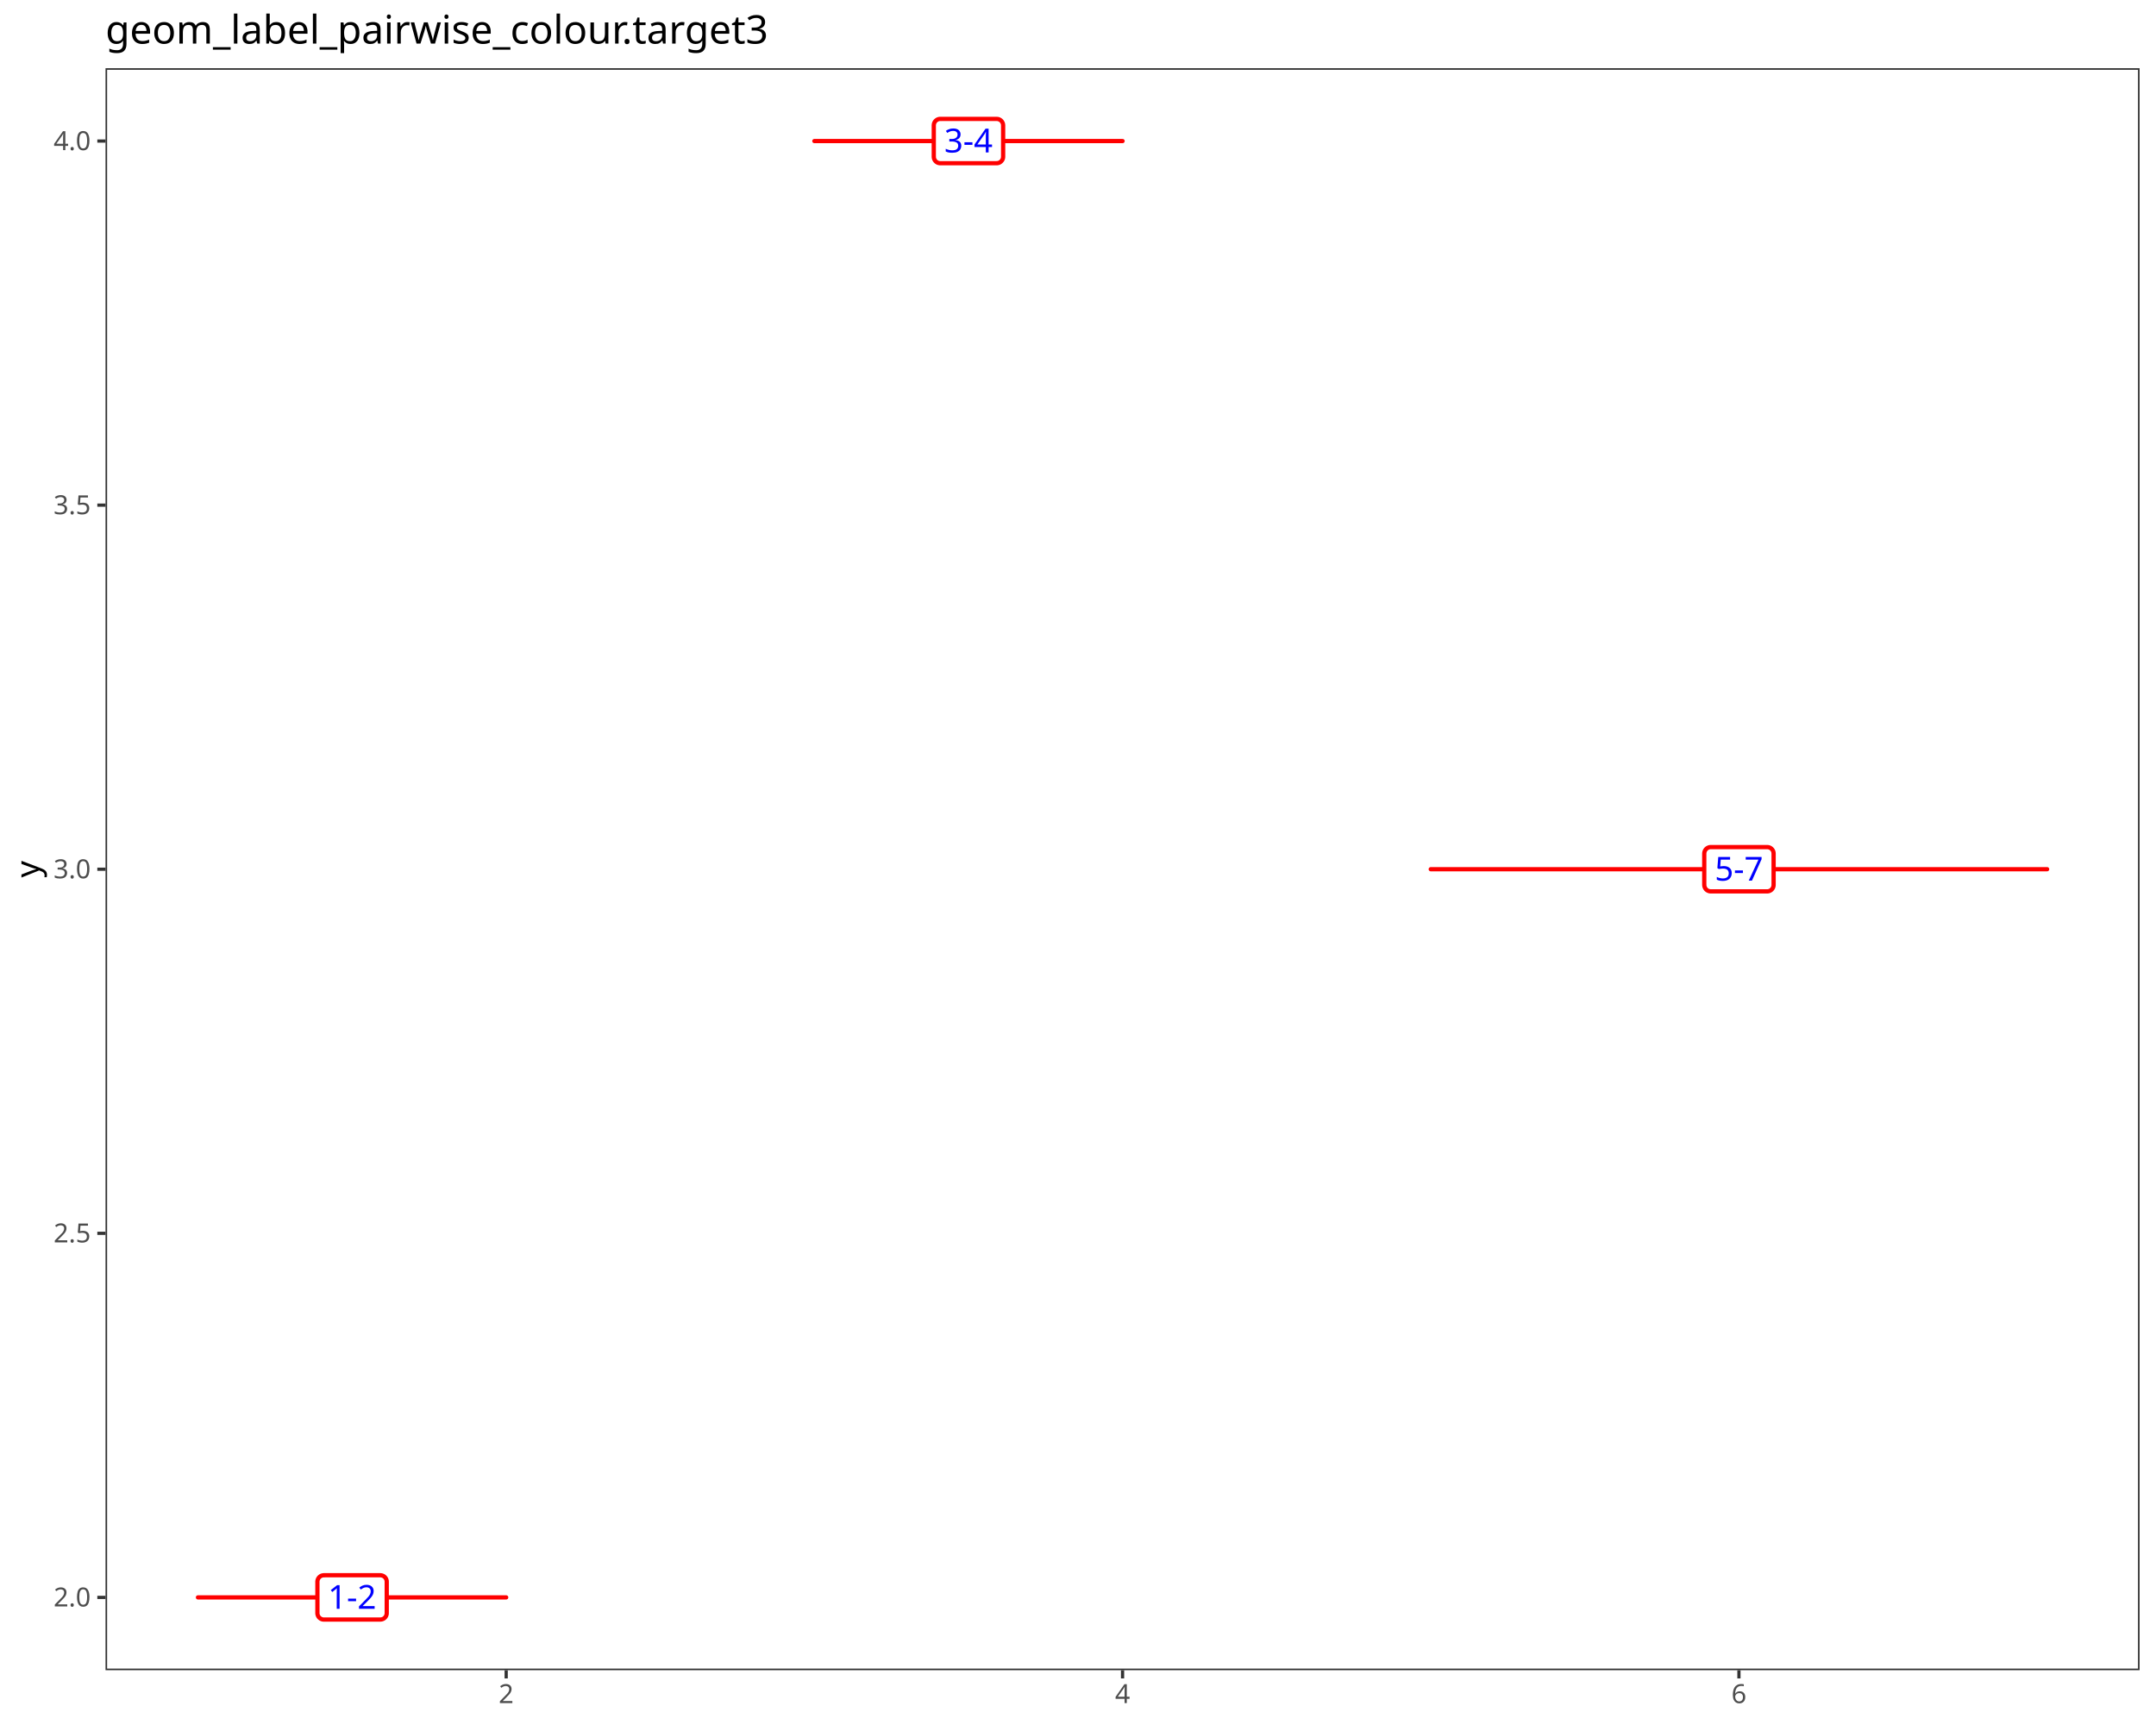
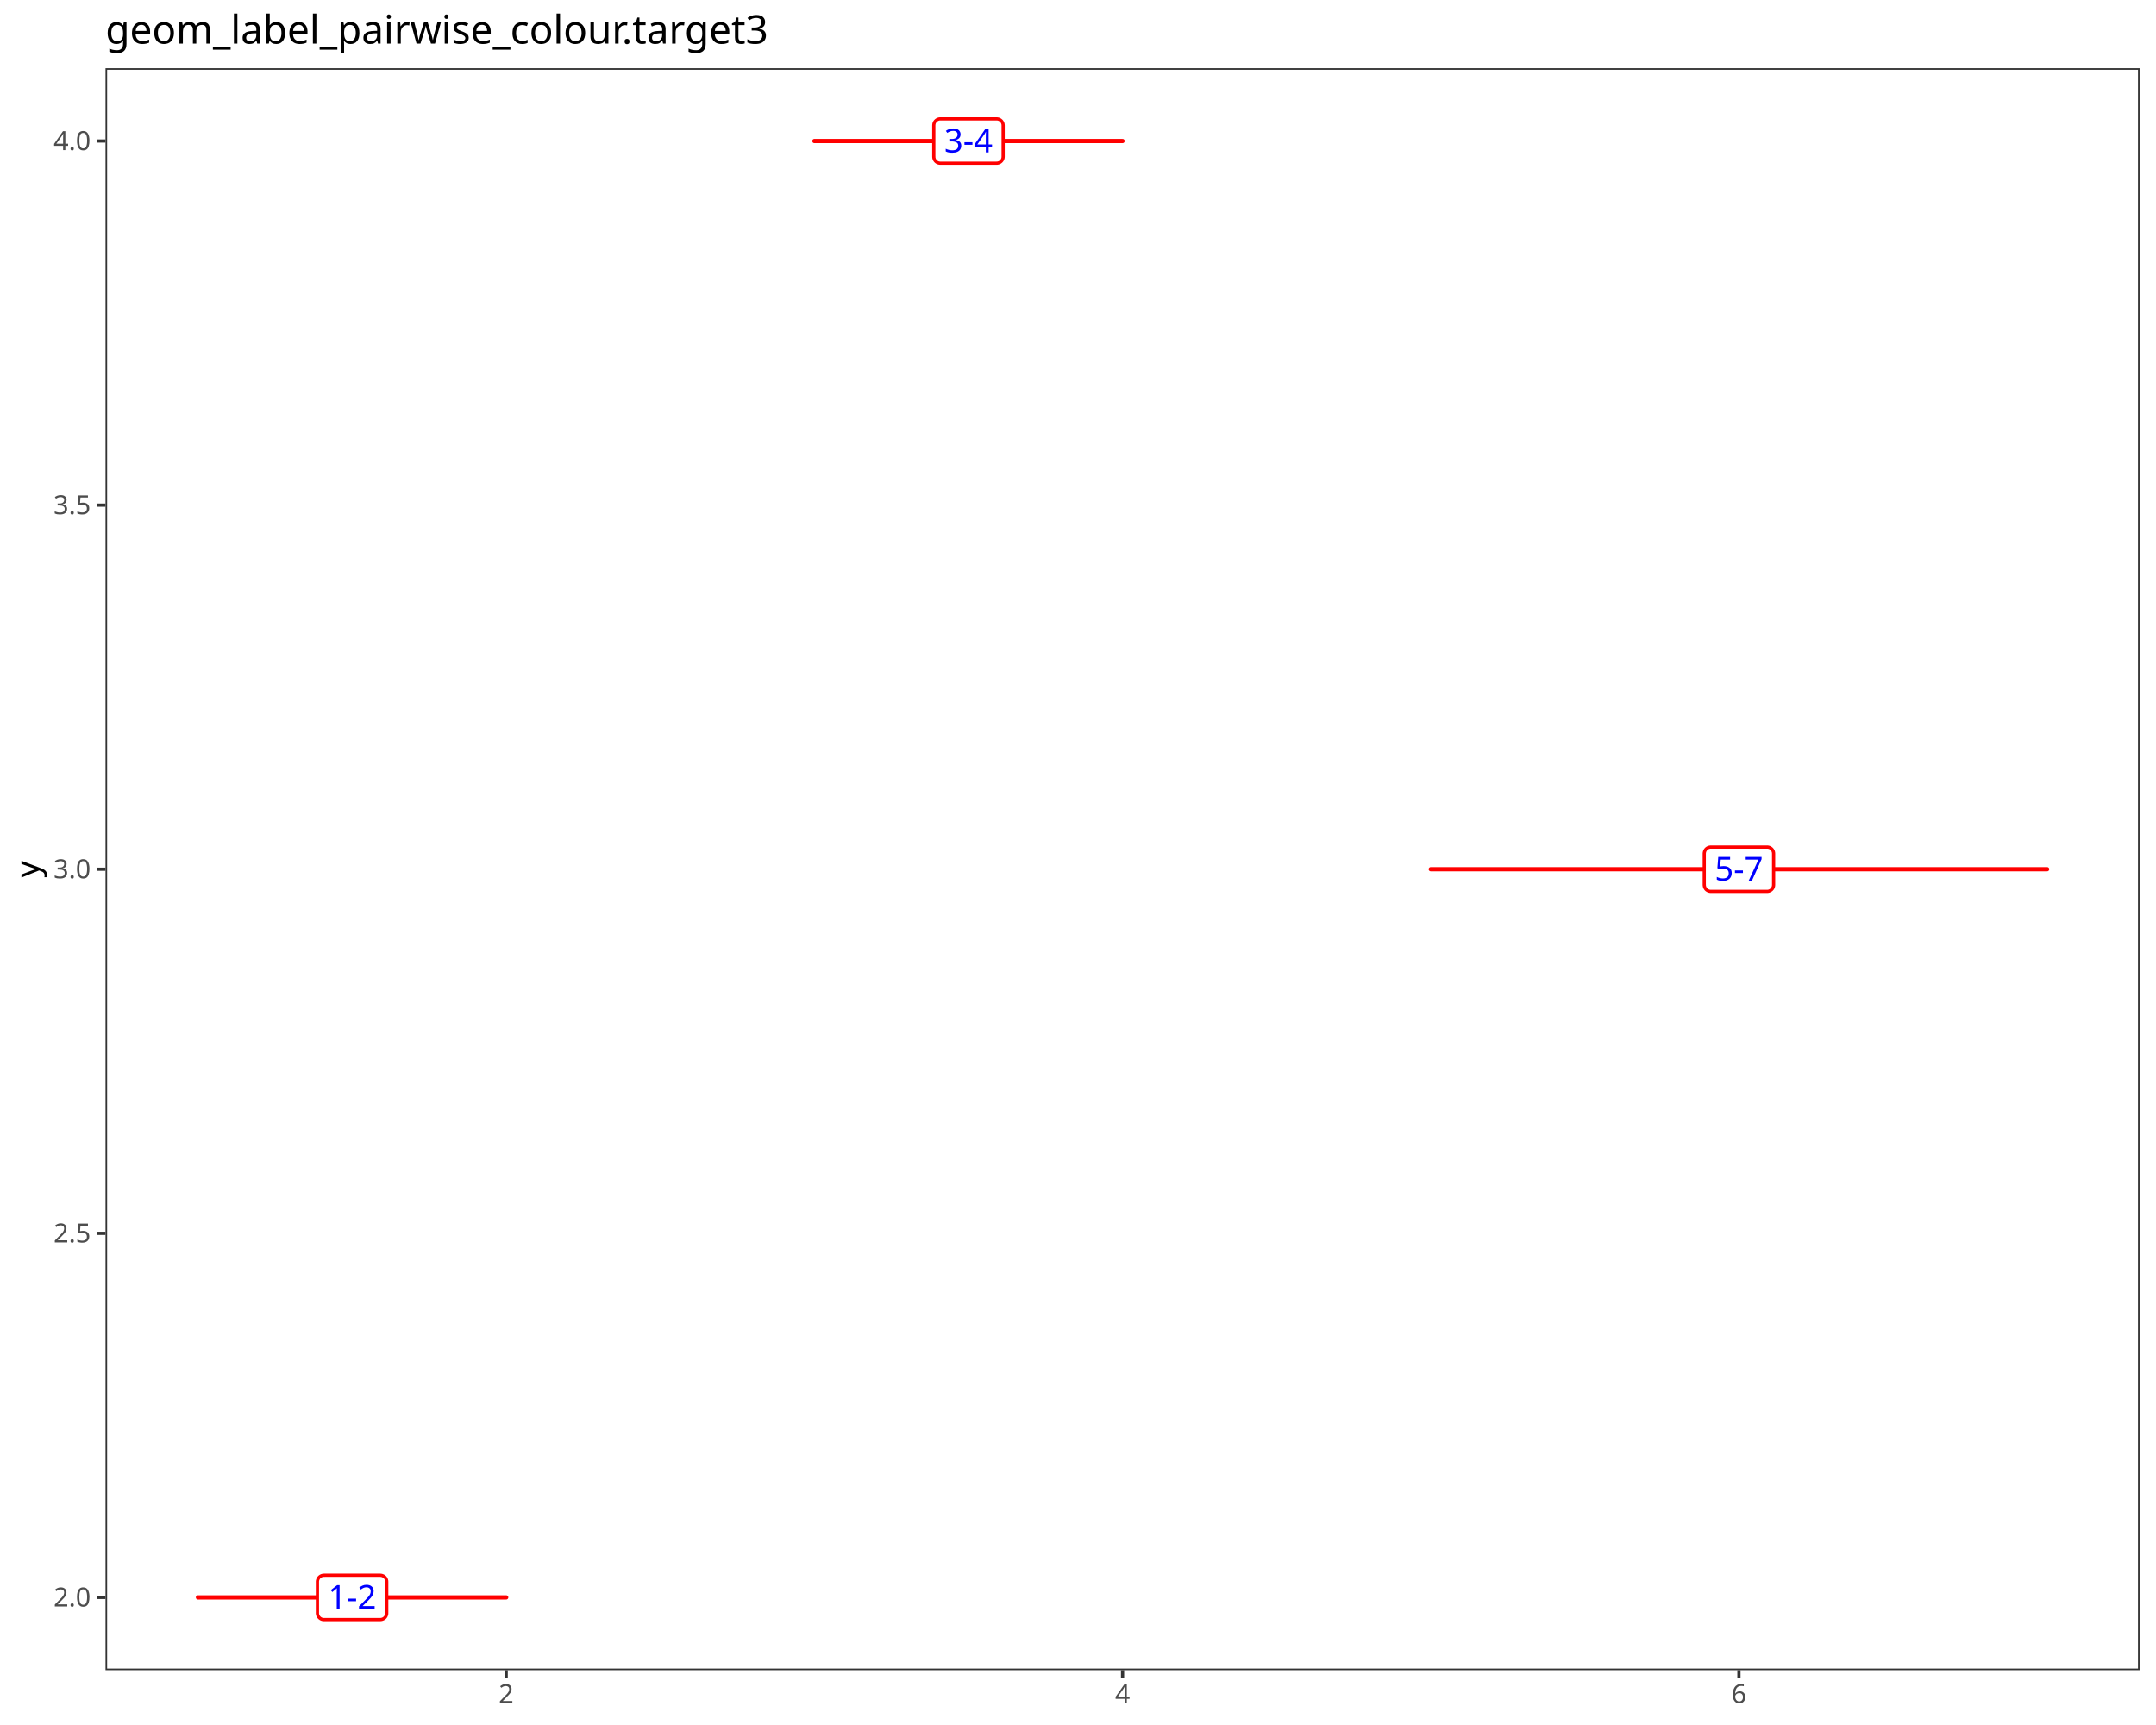
<svg xmlns="http://www.w3.org/2000/svg" class="svglite" data-engine-version="2.0" width="720.00pt" height="576.00pt" viewBox="0 0 720.00 576.00">
  <defs>
    <style type="text/css">
    .svglite line, .svglite polyline, .svglite polygon, .svglite path, .svglite rect, .svglite circle {
      fill: none;
      stroke: #000000;
      stroke-linecap: round;
      stroke-linejoin: round;
      stroke-miterlimit: 10.00;
    }
  </style>
  </defs>
  <rect width="100%" height="100%" style="stroke: none; fill: #FFFFFF;" />
  <defs>
    <clipPath id="cpMC4wMHw3MjAuMDB8MC4wMHw1NzYuMDA=">
      <rect x="0.00" y="0.00" width="720.00" height="576.00" />
    </clipPath>
  </defs>
  <g clip-path="url(#cpMC4wMHw3MjAuMDB8MC4wMHw1NzYuMDA=)">
    <rect x="0.00" y="0.00" width="720.00" height="576.00" style="stroke-width: 1.07; stroke: #FFFFFF; fill: #FFFFFF;" />
  </g>
  <defs>
    <clipPath id="cpMzUuMjR8NzE0LjUyfDIyLjc4fDU1Ny43MQ==">
      <rect x="35.24" y="22.78" width="679.28" height="534.92" />
    </clipPath>
  </defs>
  <g clip-path="url(#cpMzUuMjR8NzE0LjUyfDIyLjc4fDU1Ny43MQ==)">
    <rect x="35.24" y="22.78" width="679.28" height="534.92" style="stroke-width: 1.07; stroke: none; fill: #FFFFFF;" />
    <line x1="66.11" y1="533.39" x2="169.04" y2="533.39" style="stroke-width: 1.42; stroke: #FF0000;" />
-     <polygon points="108.16,540.79 126.99,540.79 126.91,540.79 127.25,540.77 127.59,540.70 127.92,540.58 128.22,540.41 128.49,540.19 128.72,539.93 128.91,539.63 129.04,539.31 129.13,538.98 129.15,538.63 129.15,538.63 129.15,528.15 129.15,528.15 129.13,527.81 129.04,527.47 128.91,527.15 128.72,526.85 128.49,526.59 128.22,526.37 127.92,526.20 127.59,526.08 127.25,526.01 126.99,525.99 108.16,525.99 108.42,526.01 108.07,525.99 107.73,526.04 107.39,526.13 107.08,526.28 106.79,526.48 106.54,526.72 106.33,527.00 106.17,527.31 106.06,527.64 106.00,527.98 106.00,528.15 106.00,538.63 106.00,538.46 106.00,538.80 106.06,539.15 106.17,539.48 106.33,539.78 106.54,540.06 106.79,540.30 107.08,540.50 107.39,540.65 107.73,540.75 108.07,540.79 " style="stroke-width: 1.42; stroke: #FF0000; fill: #FFFFFF;" />
+     <polygon points="108.16,540.79 126.99,540.79 126.91,540.79 127.25,540.77 127.59,540.70 127.92,540.58 128.22,540.41 128.49,540.19 128.72,539.93 128.91,539.63 129.04,539.31 129.13,538.98 129.15,538.63 129.15,538.63 129.15,528.15 129.15,528.15 129.13,527.81 129.04,527.47 128.91,527.15 128.72,526.85 128.49,526.59 128.22,526.37 127.92,526.20 127.59,526.08 127.25,526.01 126.99,525.99 108.16,525.99 108.42,526.01 108.07,525.99 107.73,526.04 107.39,526.13 107.08,526.28 106.79,526.48 106.54,526.72 106.33,527.00 106.17,527.31 106.06,527.64 106.00,527.98 106.00,528.15 106.00,538.63 106.00,538.46 106.00,538.80 106.06,539.15 106.17,539.48 106.33,539.78 106.54,540.06 106.79,540.30 107.08,540.50 107.39,540.65 107.73,540.75 108.07,540.79 " style="stroke-width: 1.07; stroke: #FF0000; fill: #FFFFFF;" />
    <text x="117.58" y="537.19" text-anchor="middle" style="font-size: 11.04px; fill: #0000FF; font-family: sans;" textLength="15.96px" lengthAdjust="spacingAndGlyphs">1-2</text>
    <line x1="271.96" y1="47.10" x2="374.88" y2="47.10" style="stroke-width: 1.42; stroke: #FF0000;" />
-     <polygon points="314.00,54.50 332.84,54.50 332.75,54.50 333.10,54.48 333.44,54.41 333.76,54.29 334.06,54.11 334.33,53.89 334.56,53.63 334.75,53.34 334.89,53.02 334.97,52.68 335.00,52.34 335.00,52.34 335.00,41.86 335.00,41.86 334.97,41.51 334.89,41.18 334.75,40.86 334.56,40.56 334.33,40.30 334.06,40.08 333.76,39.91 333.44,39.78 333.10,39.72 332.84,39.70 314.00,39.70 314.26,39.72 313.91,39.70 313.57,39.74 313.23,39.84 312.92,39.99 312.63,40.19 312.38,40.43 312.17,40.70 312.01,41.01 311.90,41.34 311.85,41.69 311.84,41.86 311.84,52.34 311.85,52.16 311.85,52.51 311.90,52.85 312.01,53.18 312.17,53.49 312.38,53.77 312.63,54.01 312.92,54.21 313.23,54.36 313.57,54.45 313.91,54.50 " style="stroke-width: 1.42; stroke: #FF0000; fill: #FFFFFF;" />
+     <polygon points="314.00,54.50 332.84,54.50 332.75,54.50 333.10,54.48 333.44,54.41 333.76,54.29 334.06,54.11 334.33,53.89 334.56,53.63 334.75,53.34 334.89,53.02 334.97,52.68 335.00,52.34 335.00,52.34 335.00,41.86 335.00,41.86 334.97,41.51 334.89,41.18 334.75,40.86 334.56,40.56 334.33,40.30 334.06,40.08 333.76,39.91 333.44,39.78 333.10,39.72 332.84,39.70 314.00,39.70 314.26,39.72 313.91,39.70 313.57,39.74 313.23,39.84 312.92,39.99 312.63,40.19 312.38,40.43 312.17,40.70 312.01,41.01 311.90,41.34 311.85,41.69 311.84,41.86 311.84,52.34 311.85,52.16 311.85,52.51 311.90,52.85 312.01,53.18 312.17,53.49 312.38,53.77 312.63,54.01 312.92,54.21 313.23,54.36 313.57,54.45 313.91,54.50 " style="stroke-width: 1.07; stroke: #FF0000; fill: #FFFFFF;" />
    <text x="323.42" y="50.90" text-anchor="middle" style="font-size: 11.04px; fill: #0000FF; font-family: sans;" textLength="15.96px" lengthAdjust="spacingAndGlyphs">3-4</text>
    <line x1="477.80" y1="290.24" x2="683.64" y2="290.24" style="stroke-width: 1.42; stroke: #FF0000;" />
-     <polygon points="571.30,297.64 590.14,297.64 590.05,297.64 590.40,297.63 590.74,297.56 591.07,297.43 591.37,297.26 591.64,297.04 591.87,296.78 592.05,296.49 592.19,296.17 592.27,295.83 592.30,295.48 592.30,295.48 592.30,285.01 592.30,285.01 592.27,284.66 592.19,284.32 592.05,284.00 591.87,283.71 591.64,283.45 591.37,283.23 591.07,283.05 590.74,282.93 590.40,282.86 590.14,282.85 571.30,282.85 571.56,282.86 571.22,282.85 570.87,282.89 570.54,282.99 570.22,283.14 569.94,283.33 569.69,283.57 569.48,283.85 569.32,284.16 569.21,284.49 569.15,284.83 569.14,285.01 569.14,295.48 569.15,295.31 569.15,295.66 569.21,296.00 569.32,296.33 569.48,296.64 569.69,296.92 569.94,297.16 570.22,297.35 570.54,297.50 570.87,297.60 571.22,297.64 " style="stroke-width: 1.42; stroke: #FF0000; fill: #FFFFFF;" />
+     <polygon points="571.30,297.64 590.14,297.64 590.05,297.64 590.40,297.63 590.74,297.56 591.07,297.43 591.37,297.26 591.64,297.04 591.87,296.78 592.05,296.49 592.19,296.17 592.27,295.83 592.30,295.48 592.30,295.48 592.30,285.01 592.30,285.01 592.27,284.66 592.19,284.32 592.05,284.00 591.87,283.71 591.64,283.45 591.37,283.23 591.07,283.05 590.74,282.93 590.40,282.86 590.14,282.85 571.30,282.85 571.56,282.86 571.22,282.85 570.87,282.89 570.54,282.99 570.22,283.14 569.94,283.33 569.69,283.57 569.48,283.85 569.32,284.16 569.21,284.49 569.15,284.83 569.14,285.01 569.14,295.48 569.15,295.31 569.15,295.66 569.21,296.00 569.32,296.33 569.48,296.64 569.69,296.92 569.94,297.16 570.22,297.35 570.54,297.50 570.87,297.60 571.22,297.64 " style="stroke-width: 1.07; stroke: #FF0000; fill: #FFFFFF;" />
    <text x="580.72" y="294.04" text-anchor="middle" style="font-size: 11.04px; fill: #0000FF; font-family: sans;" textLength="15.96px" lengthAdjust="spacingAndGlyphs">5-7</text>
    <rect x="35.24" y="22.78" width="679.28" height="534.92" style="stroke-width: 1.07; stroke: #333333;" />
  </g>
  <g clip-path="url(#cpMC4wMHw3MjAuMDB8MC4wMHw1NzYuMDA=)">
    <text x="30.31" y="536.42" text-anchor="end" style="font-size: 8.80px; fill: #4D4D4D; font-family: sans;" textLength="12.23px" lengthAdjust="spacingAndGlyphs">2.0</text>
    <text x="30.31" y="414.85" text-anchor="end" style="font-size: 8.80px; fill: #4D4D4D; font-family: sans;" textLength="12.23px" lengthAdjust="spacingAndGlyphs">2.5</text>
    <text x="30.31" y="293.27" text-anchor="end" style="font-size: 8.80px; fill: #4D4D4D; font-family: sans;" textLength="12.23px" lengthAdjust="spacingAndGlyphs">3.0</text>
    <text x="30.31" y="171.70" text-anchor="end" style="font-size: 8.80px; fill: #4D4D4D; font-family: sans;" textLength="12.23px" lengthAdjust="spacingAndGlyphs">3.5</text>
    <text x="30.31" y="50.13" text-anchor="end" style="font-size: 8.80px; fill: #4D4D4D; font-family: sans;" textLength="12.23px" lengthAdjust="spacingAndGlyphs">4.0</text>
    <polyline points="32.50,533.39 35.24,533.39 " style="stroke-width: 1.07; stroke: #333333; stroke-linecap: butt;" />
    <polyline points="32.50,411.82 35.24,411.82 " style="stroke-width: 1.07; stroke: #333333; stroke-linecap: butt;" />
    <polyline points="32.50,290.24 35.24,290.24 " style="stroke-width: 1.07; stroke: #333333; stroke-linecap: butt;" />
    <polyline points="32.50,168.67 35.24,168.67 " style="stroke-width: 1.07; stroke: #333333; stroke-linecap: butt;" />
    <polyline points="32.50,47.10 35.24,47.10 " style="stroke-width: 1.07; stroke: #333333; stroke-linecap: butt;" />
    <polyline points="169.04,560.45 169.04,557.71 " style="stroke-width: 1.07; stroke: #333333; stroke-linecap: butt;" />
    <polyline points="374.88,560.45 374.88,557.71 " style="stroke-width: 1.07; stroke: #333333; stroke-linecap: butt;" />
    <polyline points="580.72,560.45 580.72,557.71 " style="stroke-width: 1.07; stroke: #333333; stroke-linecap: butt;" />
    <text x="169.04" y="568.69" text-anchor="middle" style="font-size: 8.80px; fill: #4D4D4D; font-family: sans;" textLength="4.89px" lengthAdjust="spacingAndGlyphs">2</text>
    <text x="374.88" y="568.69" text-anchor="middle" style="font-size: 8.80px; fill: #4D4D4D; font-family: sans;" textLength="4.89px" lengthAdjust="spacingAndGlyphs">4</text>
    <text x="580.72" y="568.69" text-anchor="middle" style="font-size: 8.80px; fill: #4D4D4D; font-family: sans;" textLength="4.89px" lengthAdjust="spacingAndGlyphs">6</text>
    <text transform="translate(13.05,290.24) rotate(-90)" text-anchor="middle" style="font-size: 11.00px; font-family: sans;" textLength="5.50px" lengthAdjust="spacingAndGlyphs">y</text>
    <text x="35.24" y="14.56" style="font-size: 13.20px; font-family: sans;" textLength="212.08px" lengthAdjust="spacingAndGlyphs">geom_label_pairwise_colour.target3</text>
  </g>
</svg>
